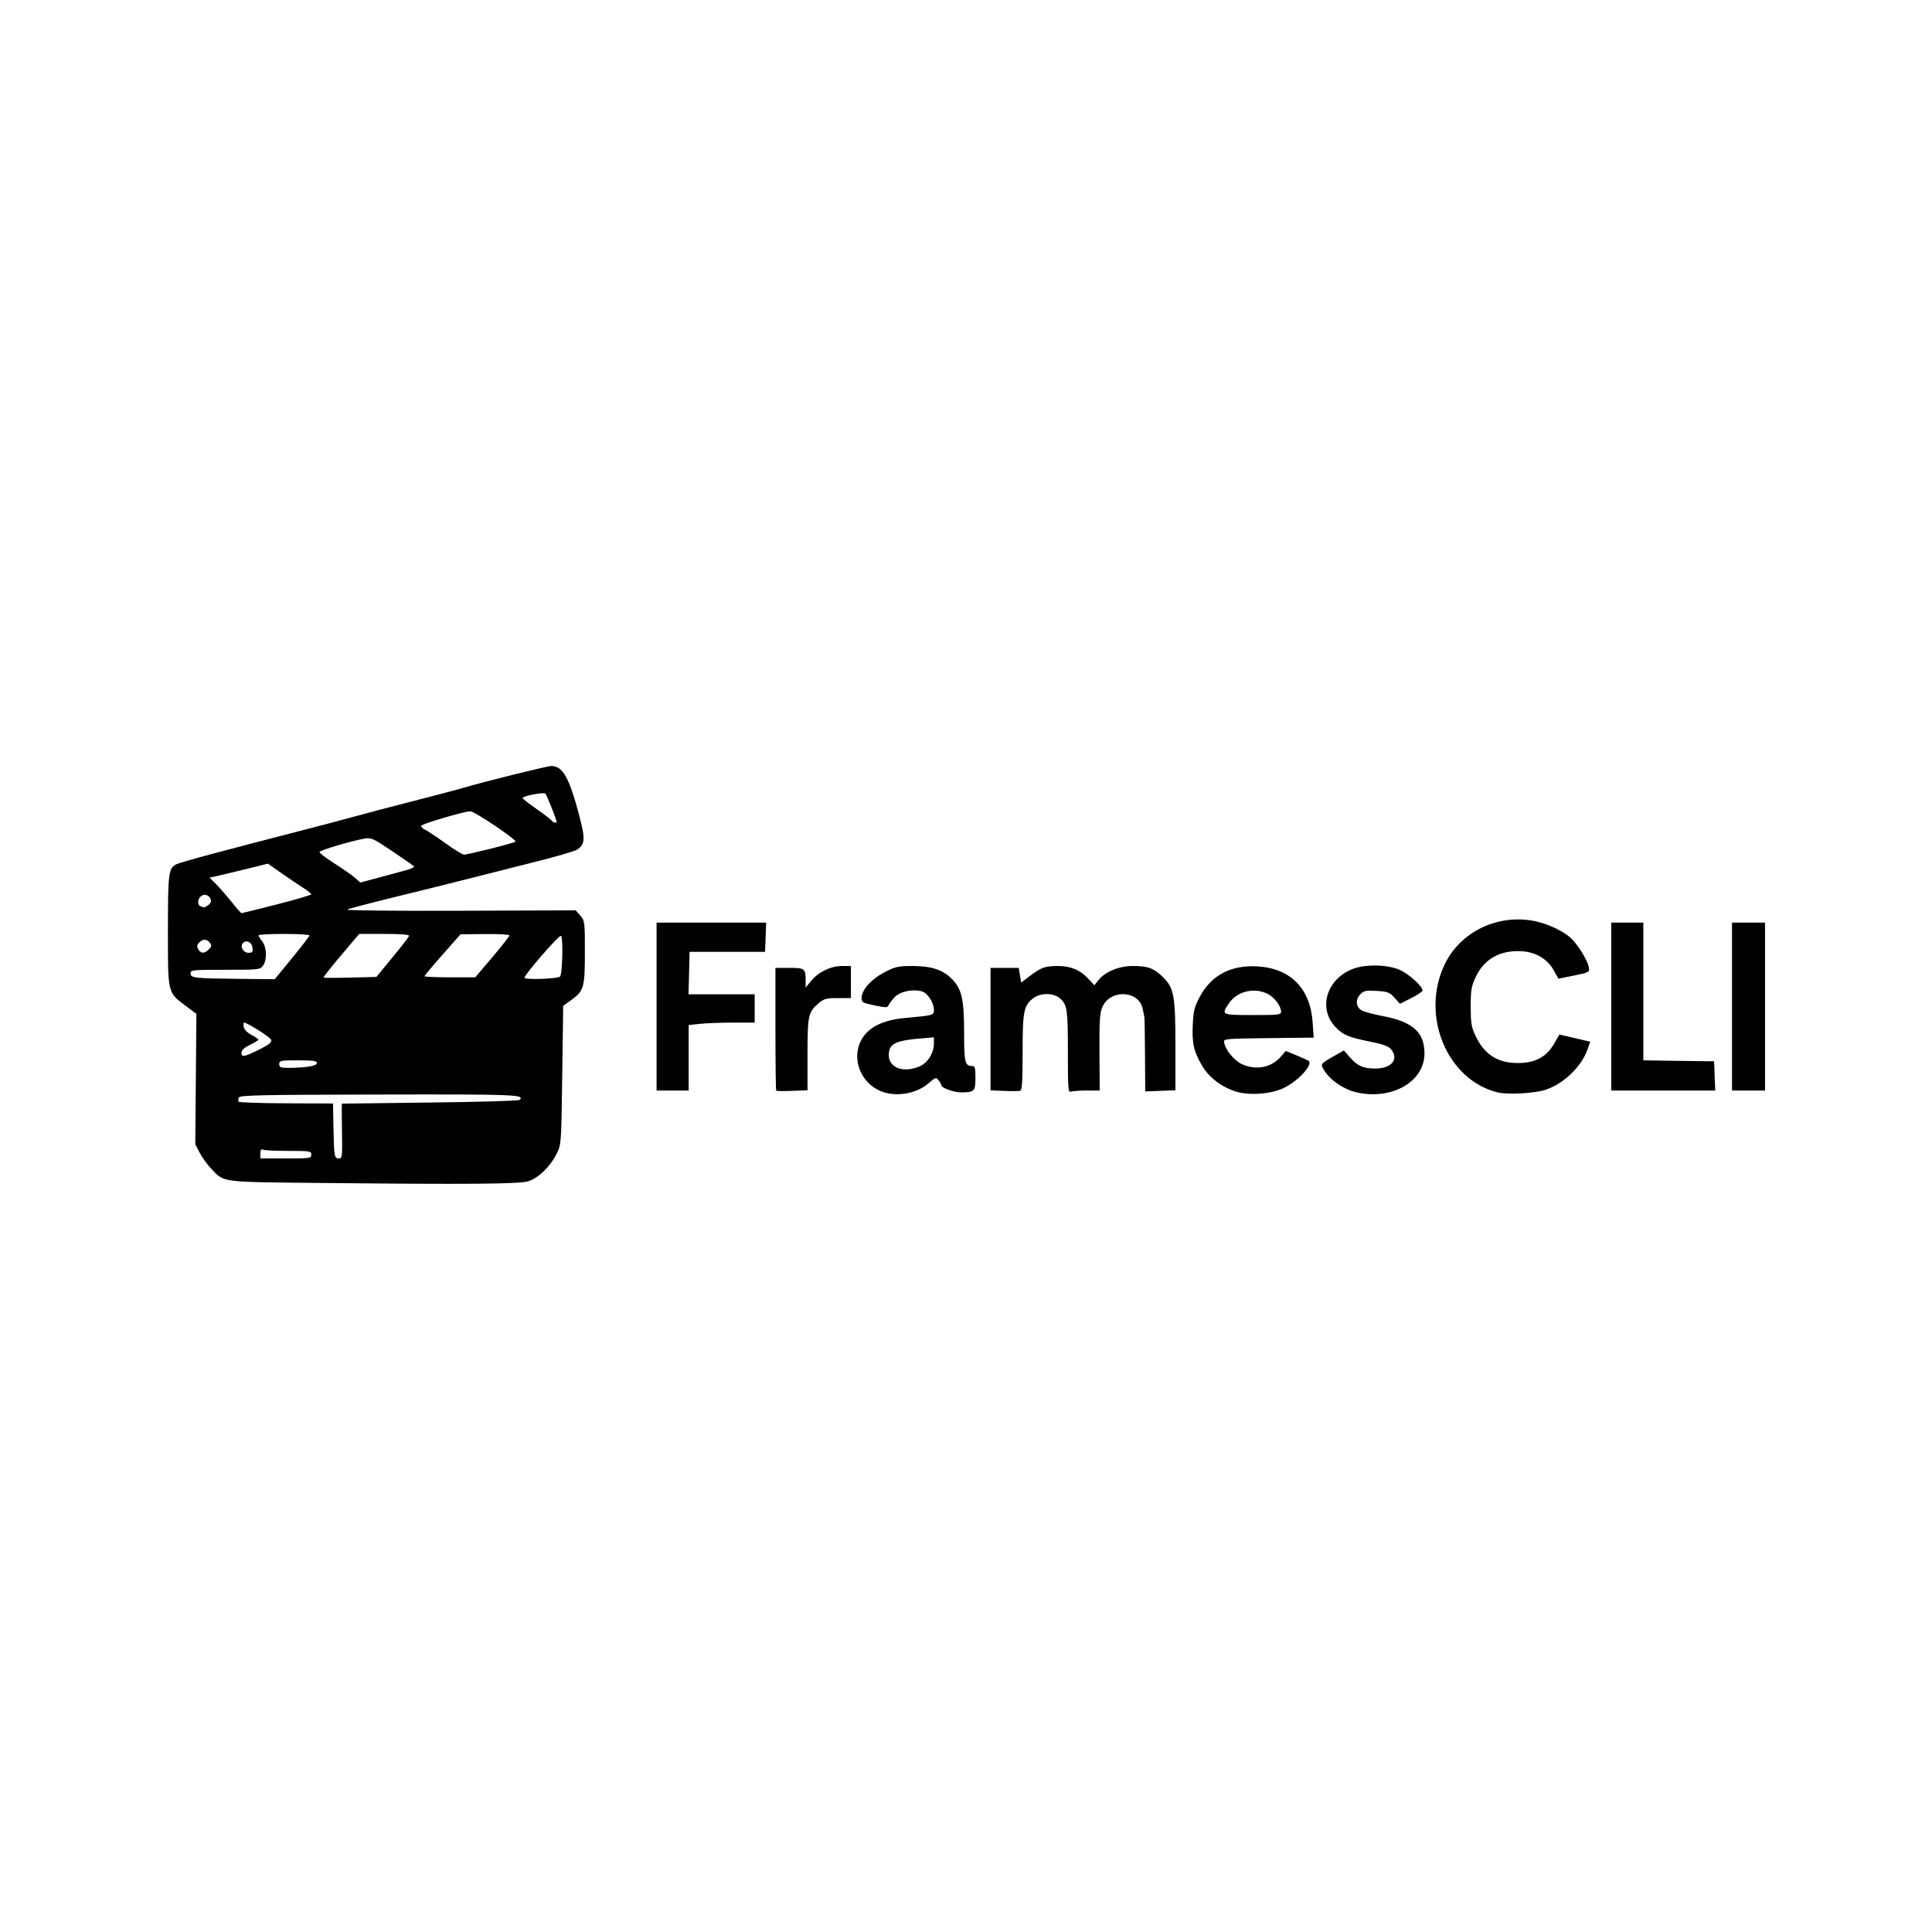
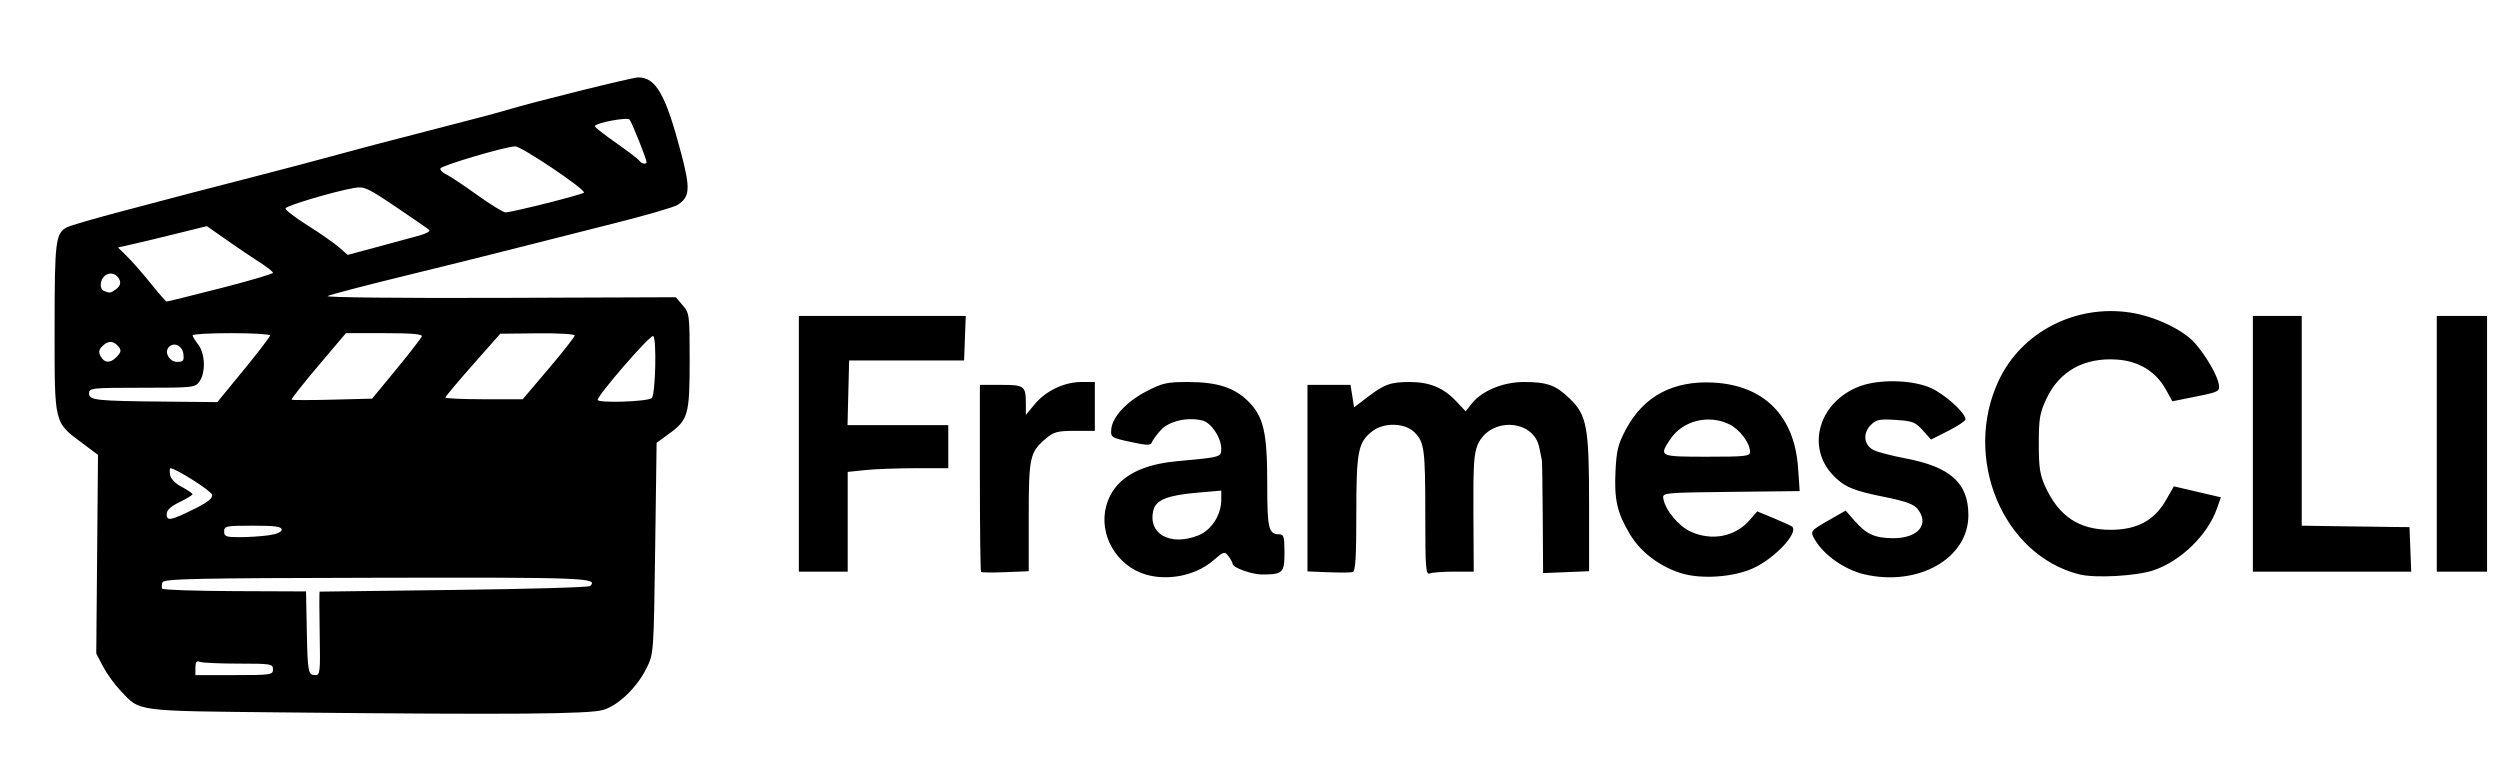
- <svg xmlns="http://www.w3.org/2000/svg" version="1.1" id="svg1" width="1024" height="1024" viewBox="0 0 1024 1024">
+ <svg xmlns="http://www.w3.org/2000/svg" version="1.1" id="svg1" width="1024" height="320" viewBox="70 380 870 270">
  <defs id="defs1" />
  <g id="g1">
    <path style="fill:#000000" d="m 170.5,627 c -54.517,-0.556 -51.508,-0.163 -58.644,-7.668 -2.004,-2.108 -4.704,-5.857 -6,-8.332 l -2.356,-4.5 0.301,-34.572 0.301,-34.572 -5.263,-3.928 C 88.712,525.869 89,527.041 89,493.399 c 0,-30.601 0.323,-33.213 4.36,-35.268 1.177,-0.599 9.79,-3.104 19.14,-5.567 9.35,-2.463 20.375,-5.371 24.5,-6.463 4.125,-1.091 14.7,-3.828 23.5,-6.08 8.8,-2.253 20.725,-5.409 26.5,-7.015 5.775,-1.605 20.4,-5.449 32.5,-8.543 12.1,-3.093 24.025,-6.247 26.5,-7.008 C 254.723,414.77 290.012,406 292.088,406 c 6.217,0 9.602,6.003 15.021,26.64 3.189,12.147 2.98,14.972 -1.314,17.728 -1.262,0.81 -11.295,3.722 -22.295,6.472 -11,2.749 -26.075,6.565 -33.5,8.479 -7.425,1.914 -24.975,6.28 -39,9.702 -14.025,3.422 -26.175,6.605 -27,7.074 -0.834,0.474 25.713,0.752 59.833,0.628 l 61.333,-0.223 2.417,2.806 C 309.928,488.028 310,488.603 310,504.605 c 0,18.818 -0.502,20.573 -7.286,25.486 L 298.5,533.143 298,569.821 c -0.496,36.411 -0.518,36.715 -2.948,41.653 -3.365,6.839 -9.874,13.11 -15.214,14.661 C 274.886,627.573 247.708,627.788 170.5,627 Z M 165,612 c 0,-1.888 -0.667,-2 -11.918,-2 -6.555,0 -12.63,-0.273 -13.5,-0.607 -1.193,-0.458 -1.582,0.034 -1.582,2 V 614 h 13.5 c 12.833,0 13.5,-0.099 13.5,-2 z m 16.252,-12.5 c -0.15,-7.975 -0.155,-14.523 -0.012,-14.552 0.143,-0.029 21.185,-0.294 46.76,-0.59 25.575,-0.296 46.888,-0.908 47.363,-1.361 2.984,-2.846 -1.757,-3.029 -74.378,-2.877 -63.579,0.133 -73.954,0.357 -74.434,1.608 -0.307,0.799 -0.35,1.789 -0.096,2.199 0.254,0.411 11.618,0.792 25.253,0.848 l 24.792,0.101 0.261,13.312 C 177.055,613.141 177.216,614 179.731,614 c 1.655,0 1.772,-1.122 1.521,-14.5 z m -17.891,-34.136 c 2.941,-0.403 4.64,-1.135 4.64,-2 C 168,562.303 165.779,562 158,562 c -9.333,0 -10,0.133 -10,2 0,1.751 0.667,2 5.36,2 2.948,0 7.448,-0.286 10,-0.636 z m -25.046,-9.541 c 4.114,-2.064 5.719,-3.41 5.49,-4.603 C 143.549,549.899 131.106,542 129.279,542 c -0.23,0 -0.274,1.012 -0.098,2.25 0.199,1.399 1.737,3.006 4.067,4.25 2.061,1.1 3.749,2.248 3.75,2.551 0.001,0.303 -2.022,1.535 -4.497,2.737 -3.191,1.55 -4.5,2.792 -4.5,4.267 0,2.498 1.556,2.161 10.314,-2.232 z m 16.501,-48.03 C 159.867,501.628 164,496.228 164,495.792 164,495.357 157.925,495 150.5,495 c -7.425,0 -13.49,0.338 -13.478,0.75 0.012,0.412 0.902,1.875 1.978,3.25 2.391,3.057 2.621,9.669 0.443,12.777 -1.513,2.16 -2.075,2.223 -20,2.223 -17.595,0 -18.443,0.089 -18.443,1.942 0,2.421 2.073,2.646 26.565,2.883 L 145.63,519 Z m 53.148,-0.286 c 4.655,-5.656 8.63,-10.783 8.833,-11.395 C 217.056,495.333 213.154,495 203.772,495 h -13.395 l -9.633,11.389 c -5.298,6.264 -9.472,11.551 -9.275,11.75 0.197,0.199 6.584,0.201 14.194,0.006 L 199.5,517.789 Z m 88.804,10.138 c 1.362,-0.842 1.827,-21.645 0.483,-21.644 -1.434,0.001 -19.25,20.562 -19.25,22.216 0,1.175 16.766,0.664 18.767,-0.573 z M 260.95,507.341 C 265.927,501.479 270,496.287 270,495.803 c 0,-0.484 -5.829,-0.818 -12.952,-0.742 l -12.952,0.137 -9.548,10.798 C 229.296,511.936 225,517.066 225,517.398 225,517.729 231.052,518 238.45,518 h 13.45 z m -150.521,-3.913 c 1.886,-1.886 1.953,-2.647 0.371,-4.229 -1.629,-1.629 -3.349,-1.508 -5.227,0.369 -1.185,1.185 -1.316,2.043 -0.536,3.5 1.252,2.339 3.277,2.474 5.391,0.359 z m 23.388,-1.17 c -0.332,-2.88 -3.196,-4.279 -5.022,-2.453 -1.761,1.761 0.116,5.194 2.839,5.194 2.135,0 2.453,-0.4 2.183,-2.741 z M 146.75,479.356 c 10.037,-2.568 18.25,-4.981 18.25,-5.363 0,-0.382 -2.138,-2.057 -4.75,-3.724 -2.612,-1.666 -7.789,-5.165 -11.503,-7.774 l -6.753,-4.744 -10.247,2.54 c -5.636,1.397 -12.597,3.07 -15.47,3.718 l -5.222,1.177 3.222,3.166 c 1.772,1.741 5.472,5.971 8.222,9.4 2.75,3.429 5.225,6.243 5.5,6.253 0.275,0.011 8.713,-2.081 18.75,-4.649 z m -36.279,0.289 c 1.149,-0.84 1.61,-1.989 1.214,-3.023 -0.885,-2.305 -3.416,-3.09 -5.198,-1.611 -1.811,1.503 -1.95,4.636 -0.237,5.327 1.965,0.793 2.254,0.746 4.221,-0.693 z M 215.877,461.048 c 2.407,-0.657 3.982,-1.544 3.5,-1.972 -0.482,-0.428 -5.71,-4.036 -11.617,-8.017 -9.898,-6.671 -11.034,-7.188 -14.5,-6.592 -6.902,1.185 -23.636,6.157 -23.901,7.102 -0.144,0.513 3.298,3.172 7.649,5.909 4.351,2.737 9.28,6.173 10.954,7.635 l 3.044,2.658 10.246,-2.764 c 5.636,-1.52 12.216,-3.301 14.624,-3.958 z m 44.079,-11.193 c 6.899,-1.729 12.856,-3.417 13.239,-3.75 C 274.182,445.246 251.554,430 249.292,430 c -3.165,0 -25.674,6.644 -26.019,7.68 -0.179,0.536 0.699,1.449 1.951,2.029 1.252,0.58 6.101,3.803 10.776,7.164 4.675,3.36 9.155,6.114 9.956,6.118 0.801,0.005 7.101,-1.407 14,-3.136 z M 295,435.523 c 0,-1.147 -5.18,-14.103 -5.944,-14.867 C 288.143,419.743 277,421.887 277,422.976 c 0,0.362 3.354,2.999 7.454,5.862 4.1,2.862 7.726,5.645 8.059,6.184 0.615,0.995 2.487,1.373 2.487,0.502 z m 173.648,143.451 c -10.147,-3.042 -16.369,-13.871 -13.688,-23.827 2.44,-9.06 10.711,-14.309 24.544,-15.574 15.469,-1.415 15.496,-1.423 15.492,-4.383 -0.005,-3.817 -3.474,-9.02 -6.525,-9.785 -5.219,-1.31 -11.726,0.198 -14.565,3.375 -1.462,1.636 -2.853,3.561 -3.092,4.278 -0.353,1.059 -1.735,1.021 -7.375,-0.201 -6.697,-1.452 -6.933,-1.604 -6.729,-4.348 0.318,-4.28 5.243,-9.622 12.223,-13.257 5.565,-2.898 7.131,-3.25 14.475,-3.25 10.157,0 16.196,1.938 20.996,6.738 5.351,5.351 6.595,10.773 6.595,28.743 0,15.618 0.456,17.518 4.2,17.518 1.545,0 1.8,0.903 1.8,6.383 0,7.035 -0.55,7.573 -7.782,7.603 -3.541,0.015 -10.198,-2.379 -10.25,-3.685 -0.018,-0.441 -0.67,-1.643 -1.449,-2.673 -1.355,-1.789 -1.598,-1.717 -5.527,1.646 -5.942,5.086 -15.58,7.026 -23.344,4.699 z m 18.375,-13.6 C 491.611,563.538 495,558.253 495,552.936 v -3.144 l -8.25,0.714 c -10.412,0.901 -14.463,2.502 -15.358,6.069 -2.073,8.259 5.844,12.715 15.632,8.799 z m 167.846,13.12 C 647.395,576.097 640.879,571.113 637.229,565 c -4.479,-7.5 -5.516,-12.032 -5.035,-22 0.348,-7.219 0.899,-9.417 3.658,-14.583 6.145,-11.505 16.442,-16.982 30.478,-16.211 17.628,0.968 28.162,11.616 29.403,29.721 l 0.551,8.036 -23.892,0.268 c -23.258,0.261 -23.883,0.321 -23.569,2.268 0.642,3.983 5.299,9.652 9.494,11.557 7.473,3.393 15.59,1.787 20.641,-4.084 l 2.543,-2.956 5.843,2.418 c 3.213,1.33 6.067,2.642 6.341,2.916 2.214,2.214 -6.059,11.016 -13.598,14.467 -6.883,3.151 -18.259,3.907 -25.216,1.676 z M 678.996,536.25 c -0.007,-3.068 -3.644,-7.855 -7.279,-9.58 -7.3,-3.464 -16.152,-1.201 -20.447,5.228 C 647.241,537.929 647.388,538 664,538 c 13.62,0 15,-0.161 14.996,-1.75 z m 39.694,42.653 c -6.638,-1.562 -13.903,-6.608 -16.957,-11.778 -1.944,-3.29 -2.022,-3.185 5.661,-7.579 l 4.894,-2.799 3.106,3.542 c 4.093,4.667 6.935,5.978 13.151,6.068 8.924,0.129 13.143,-4.85 8.705,-10.274 -1.291,-1.578 -4.313,-2.652 -11.52,-4.095 -10.898,-2.182 -13.997,-3.505 -17.917,-7.648 -9.36,-9.893 -4.735,-25.401 9.178,-30.78 6.7,-2.59 18.215,-2.386 24.781,0.439 4.831,2.078 12.227,8.726 12.227,10.991 0,0.54 -2.7,2.346 -6.001,4.012 l -6.001,3.029 -2.867,-3.209 c -2.563,-2.868 -3.56,-3.253 -9.39,-3.624 -5.679,-0.362 -6.803,-0.135 -8.692,1.755 -2.928,2.928 -2.41,7.124 1.085,8.79 1.449,0.691 6.369,1.965 10.934,2.831 15.742,2.986 21.932,8.569 21.932,19.781 0,15.078 -17.492,24.977 -36.31,20.55 z m 74.927,0.048 c -26.707,-6.705 -40.765,-40.626 -28.01,-67.587 7.968,-16.844 26.785,-26.483 45.89,-23.509 8.442,1.314 18.283,5.993 22.351,10.626 3.933,4.48 7.9,11.378 8.319,14.467 0.314,2.317 -0.107,2.536 -7.922,4.107 l -8.254,1.66 -2.246,-4.063 c -3.499,-6.329 -9.483,-9.977 -17.168,-10.466 -11.376,-0.724 -19.922,4.047 -24.415,13.633 C 779.835,522.785 779.5,524.759 779.5,533.5 c 0,8.326 0.386,10.837 2.304,15 4.758,10.327 11.814,14.96 22.748,14.937 9.147,-0.019 15.158,-3.251 19.204,-10.327 l 2.744,-4.799 8.184,1.907 8.184,1.907 -1.406,3.986 c -3.223,9.134 -12.458,18.129 -21.961,21.389 -5.898,2.024 -20.368,2.835 -25.882,1.45 z m -382.206,-0.868 C 411.185,577.854 411,563.117 411,545.333 V 513 h 7.393 c 8.188,0 8.607,0.332 8.607,6.81 v 3.646 l 2.999,-3.638 C 433.887,515.101 440.359,512 446.316,512 H 451 v 8.5 8.5 h -6.923 c -6.01,0 -7.334,0.346 -10.036,2.619 C 428.37,536.391 428,538.059 428,558.874 v 18.974 l -8.088,0.326 c -4.448,0.179 -8.273,0.139 -8.5,-0.09 z M 532.25,578.206 525,577.912 V 545.456 513 h 7.488 7.488 l 0.625,3.907 0.625,3.907 4.604,-3.515 C 551.747,512.783 553.929,512 560.597,512 c 6.858,0 11.725,2.001 16.068,6.607 l 3.389,3.593 2.071,-2.633 C 585.679,515.05 593.045,512 600.402,512 c 8.015,0 11.061,1.111 15.879,5.792 5.981,5.811 6.72,9.857 6.72,36.813 v 23.242 l -8.002,0.326 -8.002,0.326 -0.123,-19.25 c -0.068,-10.588 -0.199,-19.587 -0.293,-20 -0.094,-0.412 -0.504,-2.418 -0.912,-4.457 -1.996,-9.972 -17.206,-10.666 -21.432,-0.977 -1.316,3.017 -1.586,7.347 -1.492,23.934 l 0.115,20.25 h -6.847 c -3.766,0 -7.559,0.273 -8.429,0.607 -1.411,0.541 -1.582,-1.609 -1.582,-19.875 0,-23.409 -0.303,-25.762 -3.759,-29.218 -3.359,-3.359 -10.679,-3.531 -14.728,-0.346 -4.923,3.873 -5.514,6.944 -5.514,28.693 0,15.083 -0.304,20.012 -1.25,20.282 -0.688,0.196 -4.513,0.225 -8.5,0.063 z M 348,533.5 V 489 h 29.042 29.042 l -0.292,7.75 -0.292,7.75 h -20 -20 L 365.217,515.75 364.935,527 H 382.467 400 v 7.5 7.5 h -11.353 c -6.244,0 -14.119,0.289 -17.5,0.642 L 365,543.285 V 560.642 578 h -8.5 -8.5 z m 506,0 V 489 h 8.5 8.5 v 36.5 36.5 l 14.25,0.212 c 7.838,0.116 16.275,0.229 18.75,0.25 l 4.5,0.038 0.302,7.75 0.302,7.75 H 881.552 854 Z m 64,0 V 489 l 8.75,-9e-5 8.75,-10e-5 v 44.5 44.5 l -8.75,1.1e-4 L 918,578 Z" id="path2588" />
  </g>
</svg>
